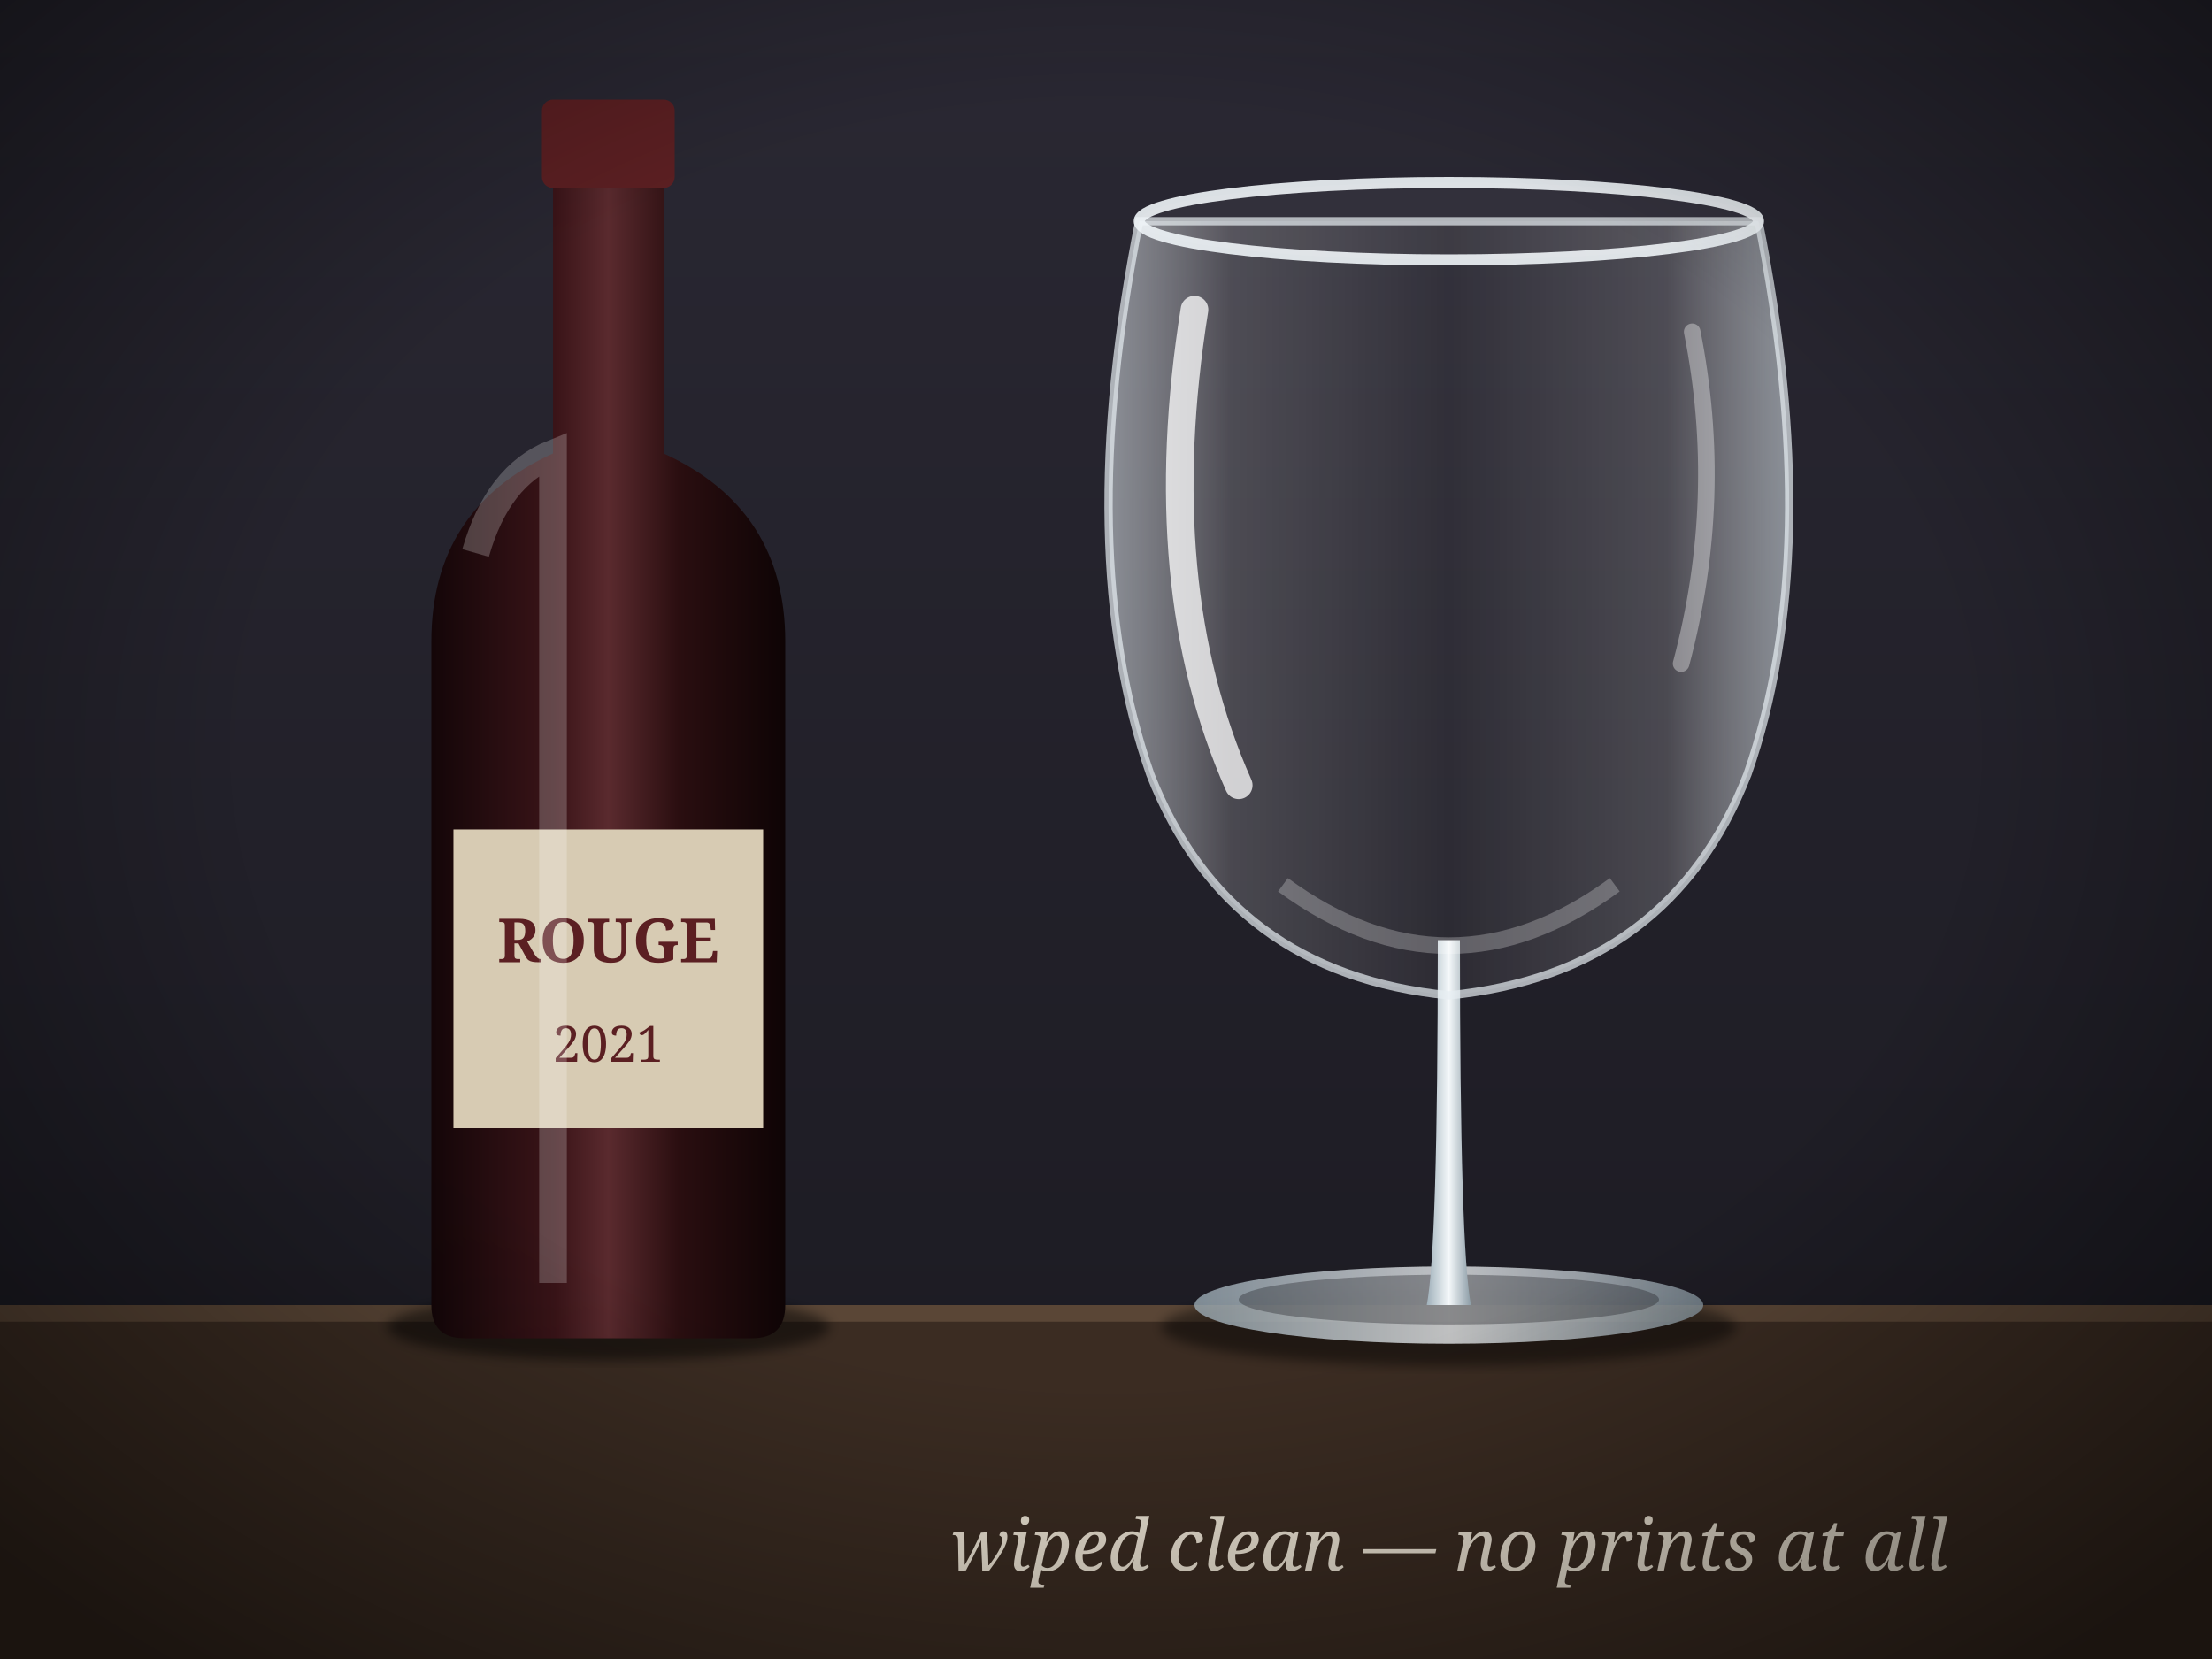
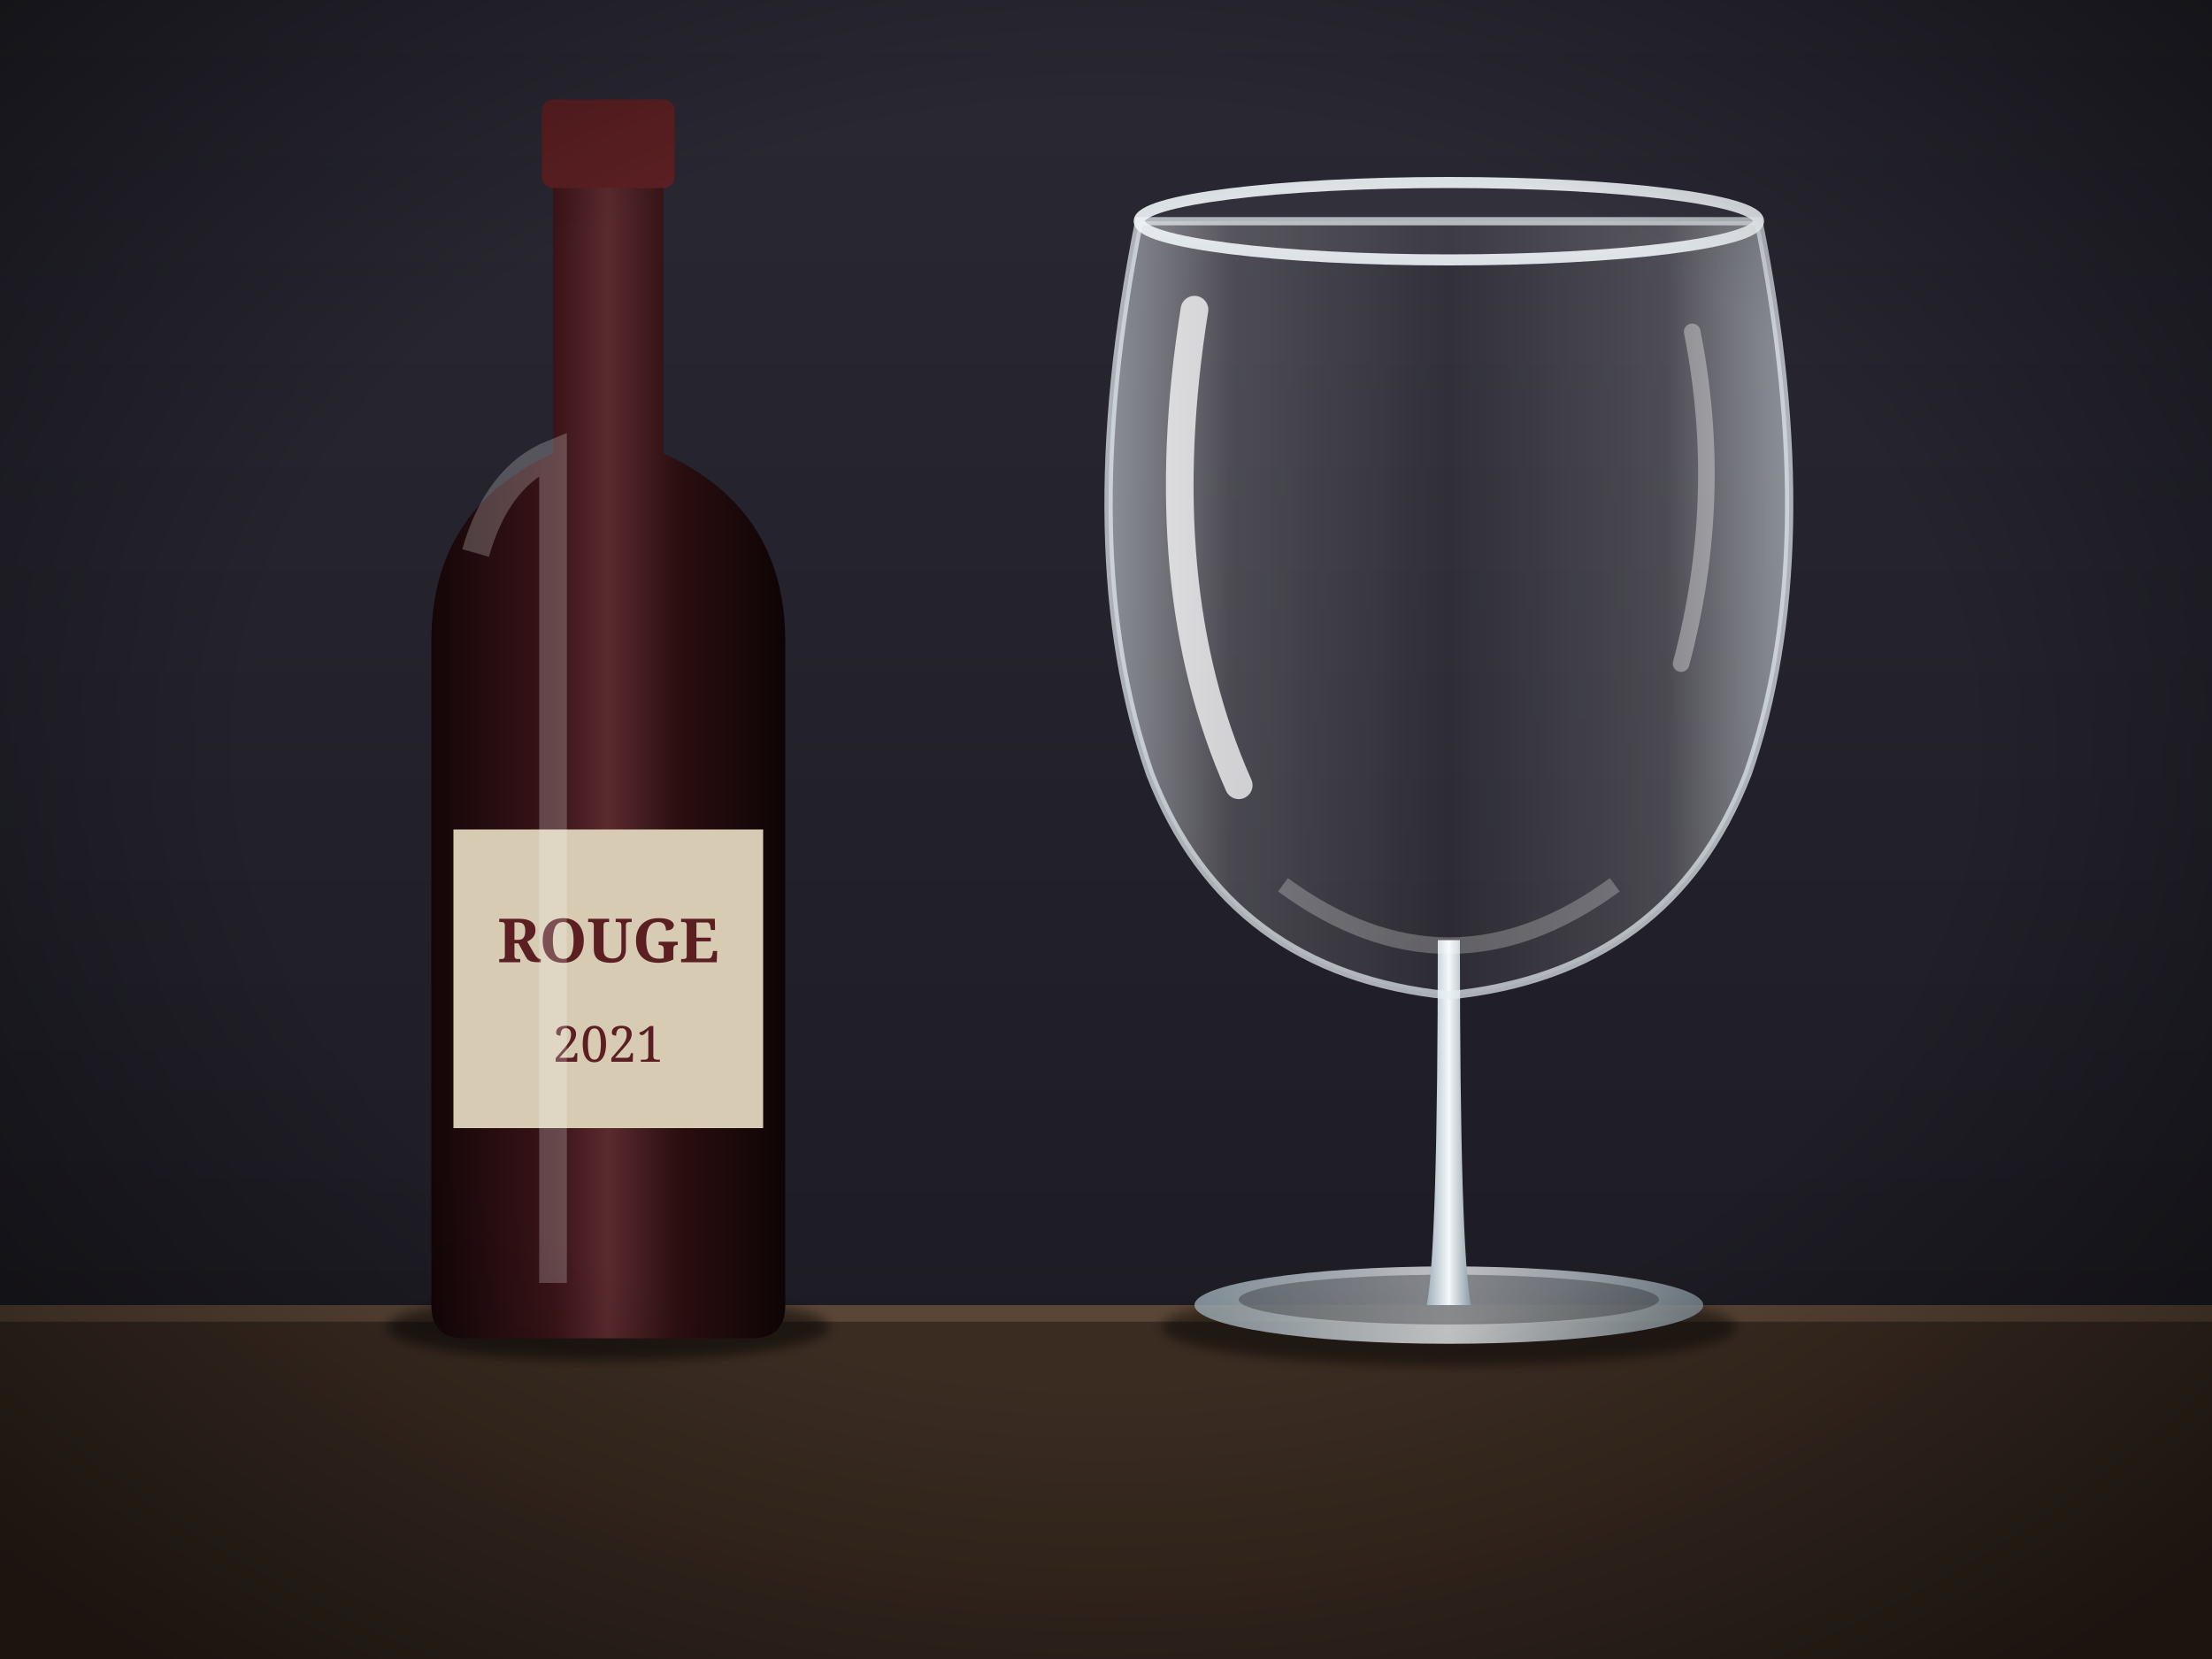
<svg xmlns="http://www.w3.org/2000/svg" viewBox="0 0 400 300">
  <defs>
    <radialGradient id="vig" cx="50%" cy="45%" r="70%">
      <stop offset=".55" stop-color="#000" stop-opacity="0" />
      <stop offset="1" stop-color="#000" stop-opacity=".55" />
    </radialGradient>
    <filter id="soft">
      <feGaussianBlur stdDeviation="4" />
    </filter>
    <filter id="blur1">
      <feGaussianBlur stdDeviation="1" />
    </filter>
    <linearGradient id="glass" x1="0" y1="0" x2="1" y2="0">
      <stop offset="0" stop-color="#dfe7ec" stop-opacity=".55" />
      <stop offset=".18" stop-color="#ffffff" stop-opacity=".18" />
      <stop offset=".5" stop-color="#ffffff" stop-opacity=".05" />
      <stop offset=".82" stop-color="#ffffff" stop-opacity=".18" />
      <stop offset="1" stop-color="#cfd9df" stop-opacity=".6" />
    </linearGradient>
    <linearGradient id="stem" x1="0" y1="0" x2="1" y2="0">
      <stop offset="0" stop-color="#9fb0ba" />
      <stop offset=".5" stop-color="#f4f8fa" />
      <stop offset="1" stop-color="#8c9ca6" />
    </linearGradient>
    <linearGradient id="bottle" x1="0" y1="0" x2="1" y2="0">
      <stop offset="0" stop-color="#140608" />
      <stop offset=".35" stop-color="#3a1418" />
      <stop offset=".5" stop-color="#5a2a2e" />
      <stop offset=".7" stop-color="#2a0e10" />
      <stop offset="1" stop-color="#0e0405" />
    </linearGradient>
    <linearGradient id="wall" x1="0" y1="0" x2="0" y2="1">
      <stop offset="0" stop-color="#2a2833" />
      <stop offset="1" stop-color="#1a1920" />
    </linearGradient>
  </defs>
  <rect width="400" height="300" fill="url(#wall)" />
  <rect y="236" width="400" height="64" fill="#3b2c22" />
  <rect y="236" width="400" height="3" fill="#5a4636" />
  <ellipse cx="110" cy="240" rx="40" ry="6" fill="#000" opacity=".5" filter="url(#blur1)" />
  <path d="M78 236 v-120 q0 -24 22 -34 v-56 h20 v56 q22 10 22 34 v120 q0 6 -6 6 h-52 q-6 0 -6 -6 z" fill="url(#bottle)" />
  <rect x="98" y="18" width="24" height="16" rx="2" fill="#5b1f22" />
  <rect x="82" y="150" width="56" height="54" fill="#e9dcc2" />
  <rect x="82" y="150" width="56" height="54" fill="#000" opacity=".08" />
  <text x="110" y="174" font-size="11" font-family="Georgia" fill="#5b1f22" text-anchor="middle" font-weight="bold">ROUGE</text>
  <text x="110" y="192" font-size="9" font-family="Georgia" fill="#5b1f22" text-anchor="middle">2021</text>
  <path d="M86 100 q4 -14 14 -18 v150" stroke="#fff" stroke-opacity=".22" stroke-width="5" fill="none" />
  <ellipse cx="262" cy="240" rx="52" ry="7" fill="#000" opacity=".45" filter="url(#blur1)" />
  <ellipse cx="262" cy="236" rx="46" ry="7" fill="url(#stem)" opacity=".75" />
  <ellipse cx="262" cy="235" rx="38" ry="4.5" fill="#1d1c22" opacity=".35" />
  <path d="M258 236 q2 -10 2 -66 h4 q0 56 2 66 z" fill="url(#stem)" />
  <path d="M206 40 q-12 60 2 100 q14 36 54 40 q40 -4 54 -40 q14 -40 2 -100 z" fill="url(#glass)" stroke="#e7eef2" stroke-opacity=".7" stroke-width="1.5" />
  <ellipse cx="262" cy="40" rx="56" ry="7" fill="none" stroke="#eef4f7" stroke-opacity=".9" stroke-width="2" />
  <ellipse cx="262" cy="40" rx="56" ry="7" fill="#fff" fill-opacity=".05" />
  <path d="M216 56 q-8 50 8 86" stroke="#fff" stroke-opacity=".75" stroke-width="5" fill="none" stroke-linecap="round" />
  <path d="M306 60 q6 30 -2 60" stroke="#fff" stroke-opacity=".35" stroke-width="3" fill="none" stroke-linecap="round" />
  <path d="M232 160 q30 22 60 0" stroke="#fff" stroke-opacity=".25" stroke-width="3" fill="none" />
-   <text x="262" y="284" font-size="13" font-family="Georgia" font-style="italic" fill="#efe6d6" text-anchor="middle">wiped clean — no prints at all</text>
  <rect width="400" height="300" fill="url(#vig)" />
</svg>
